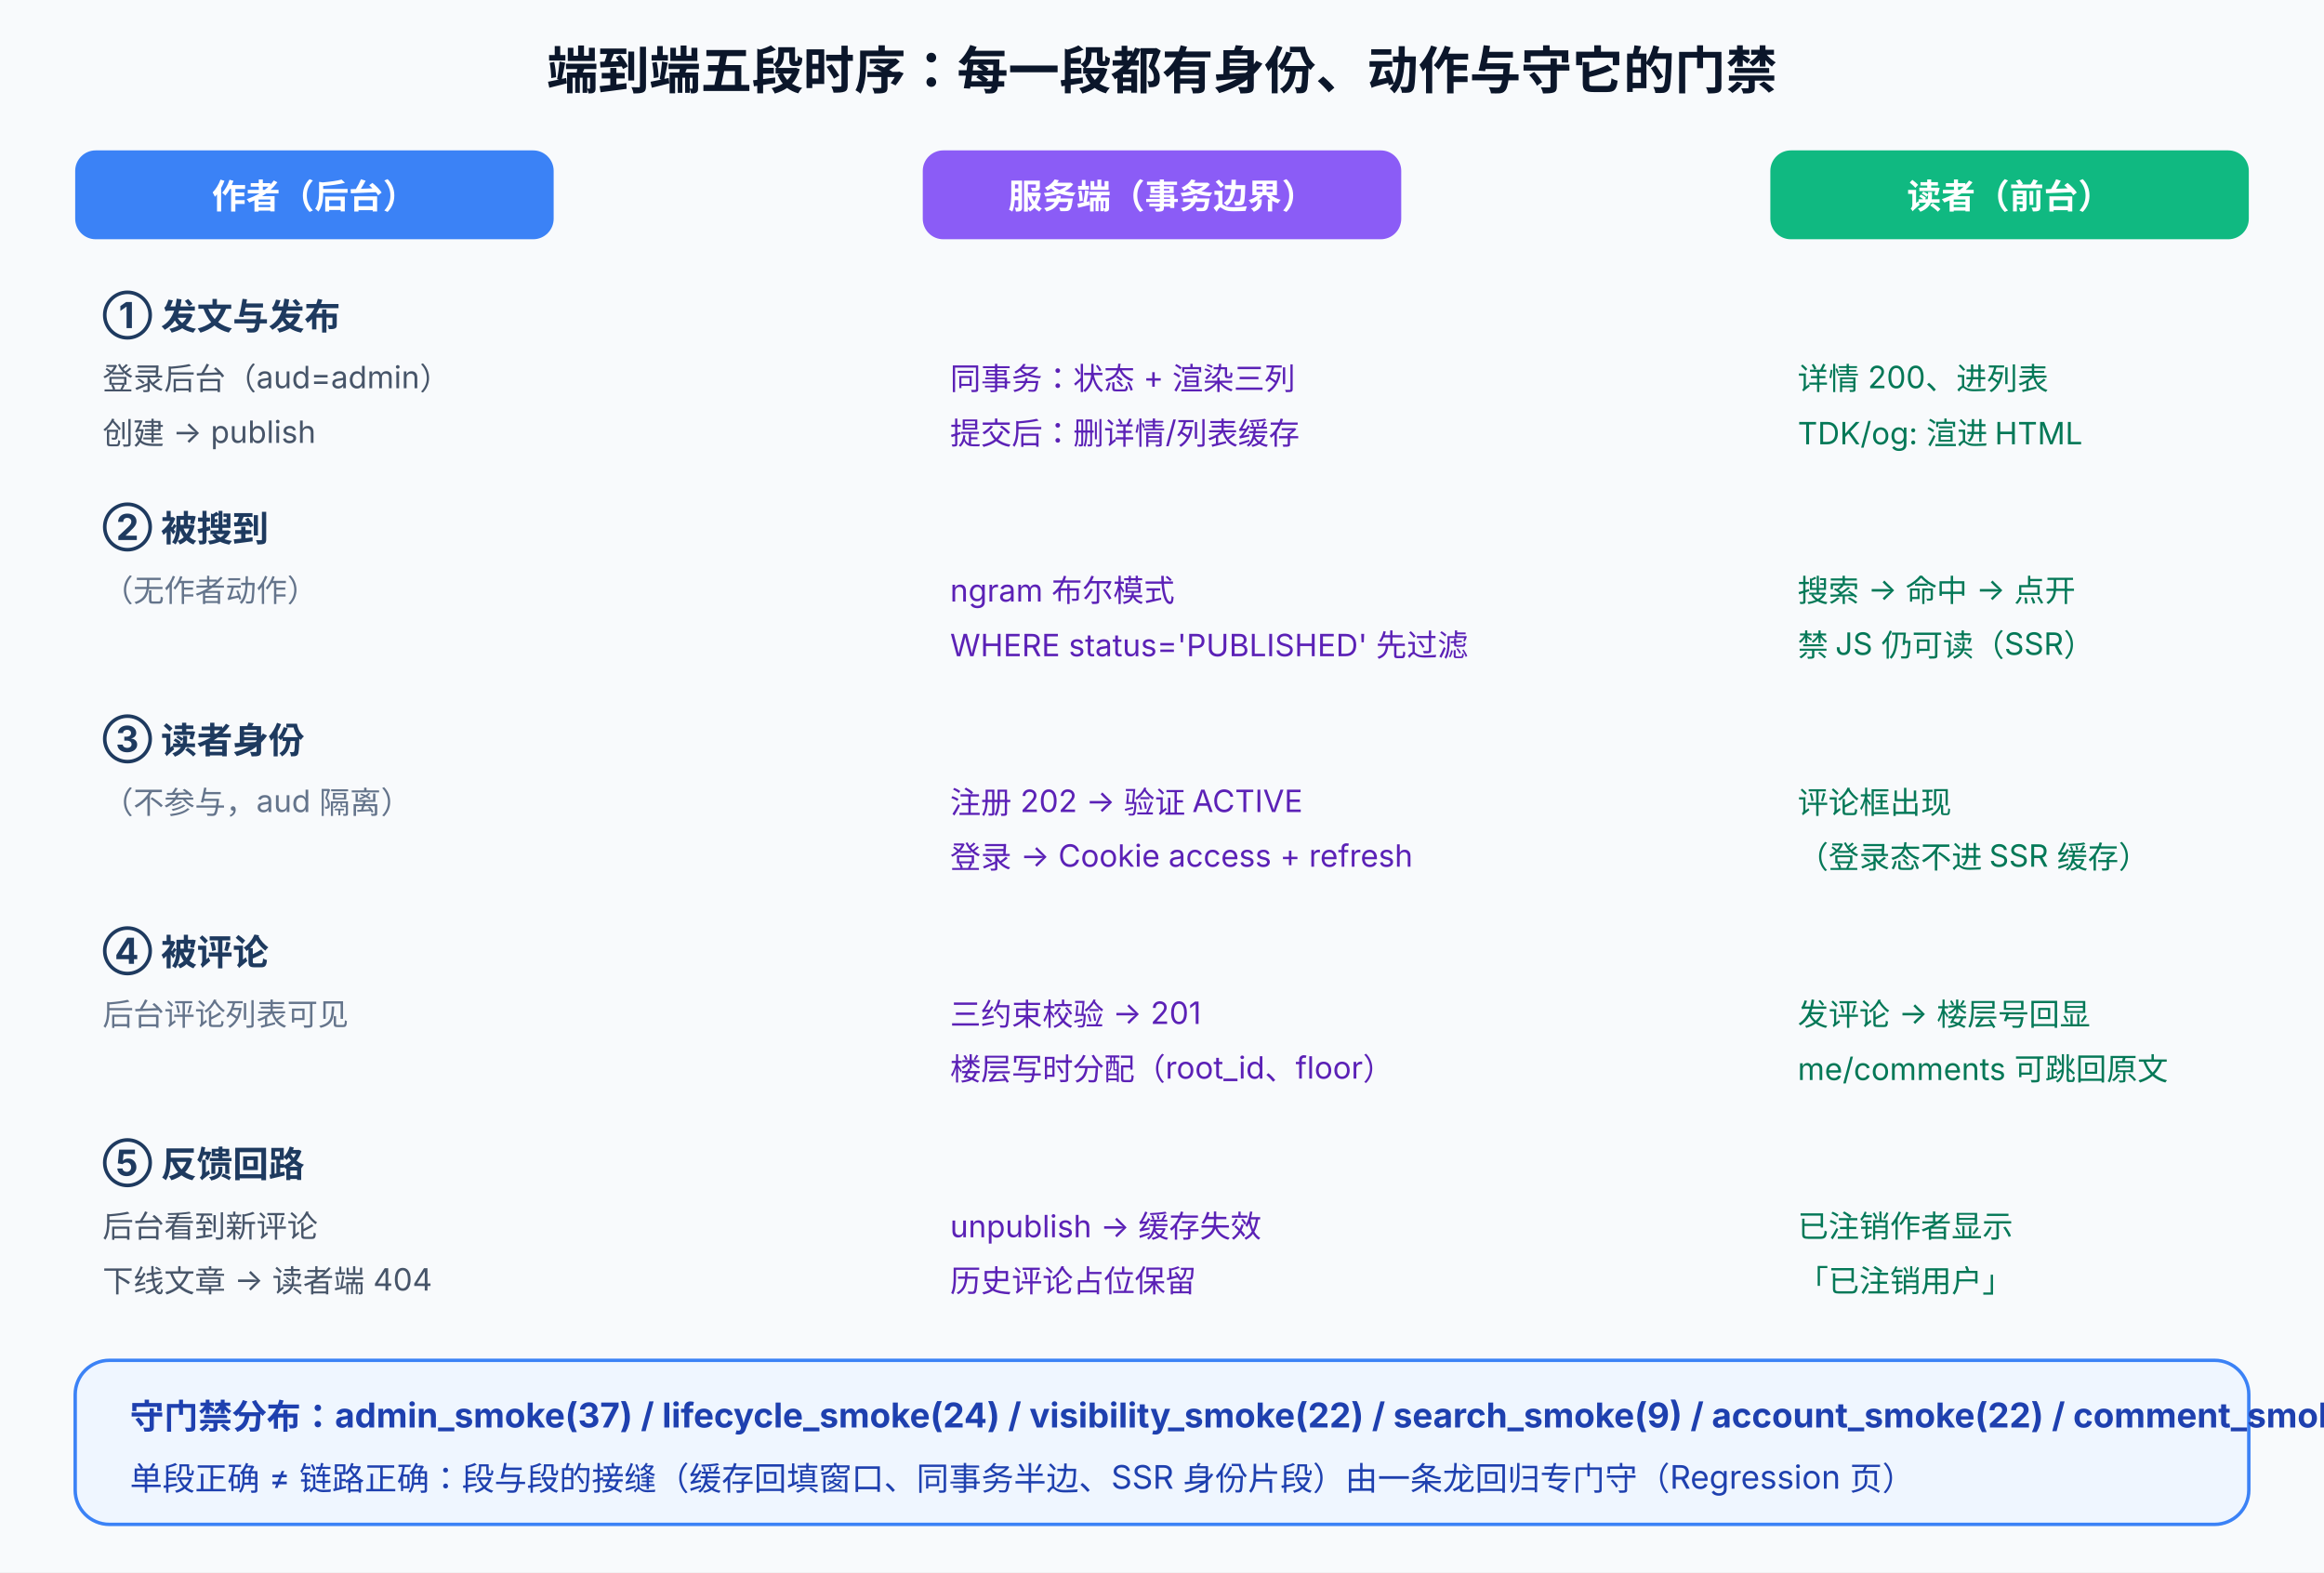
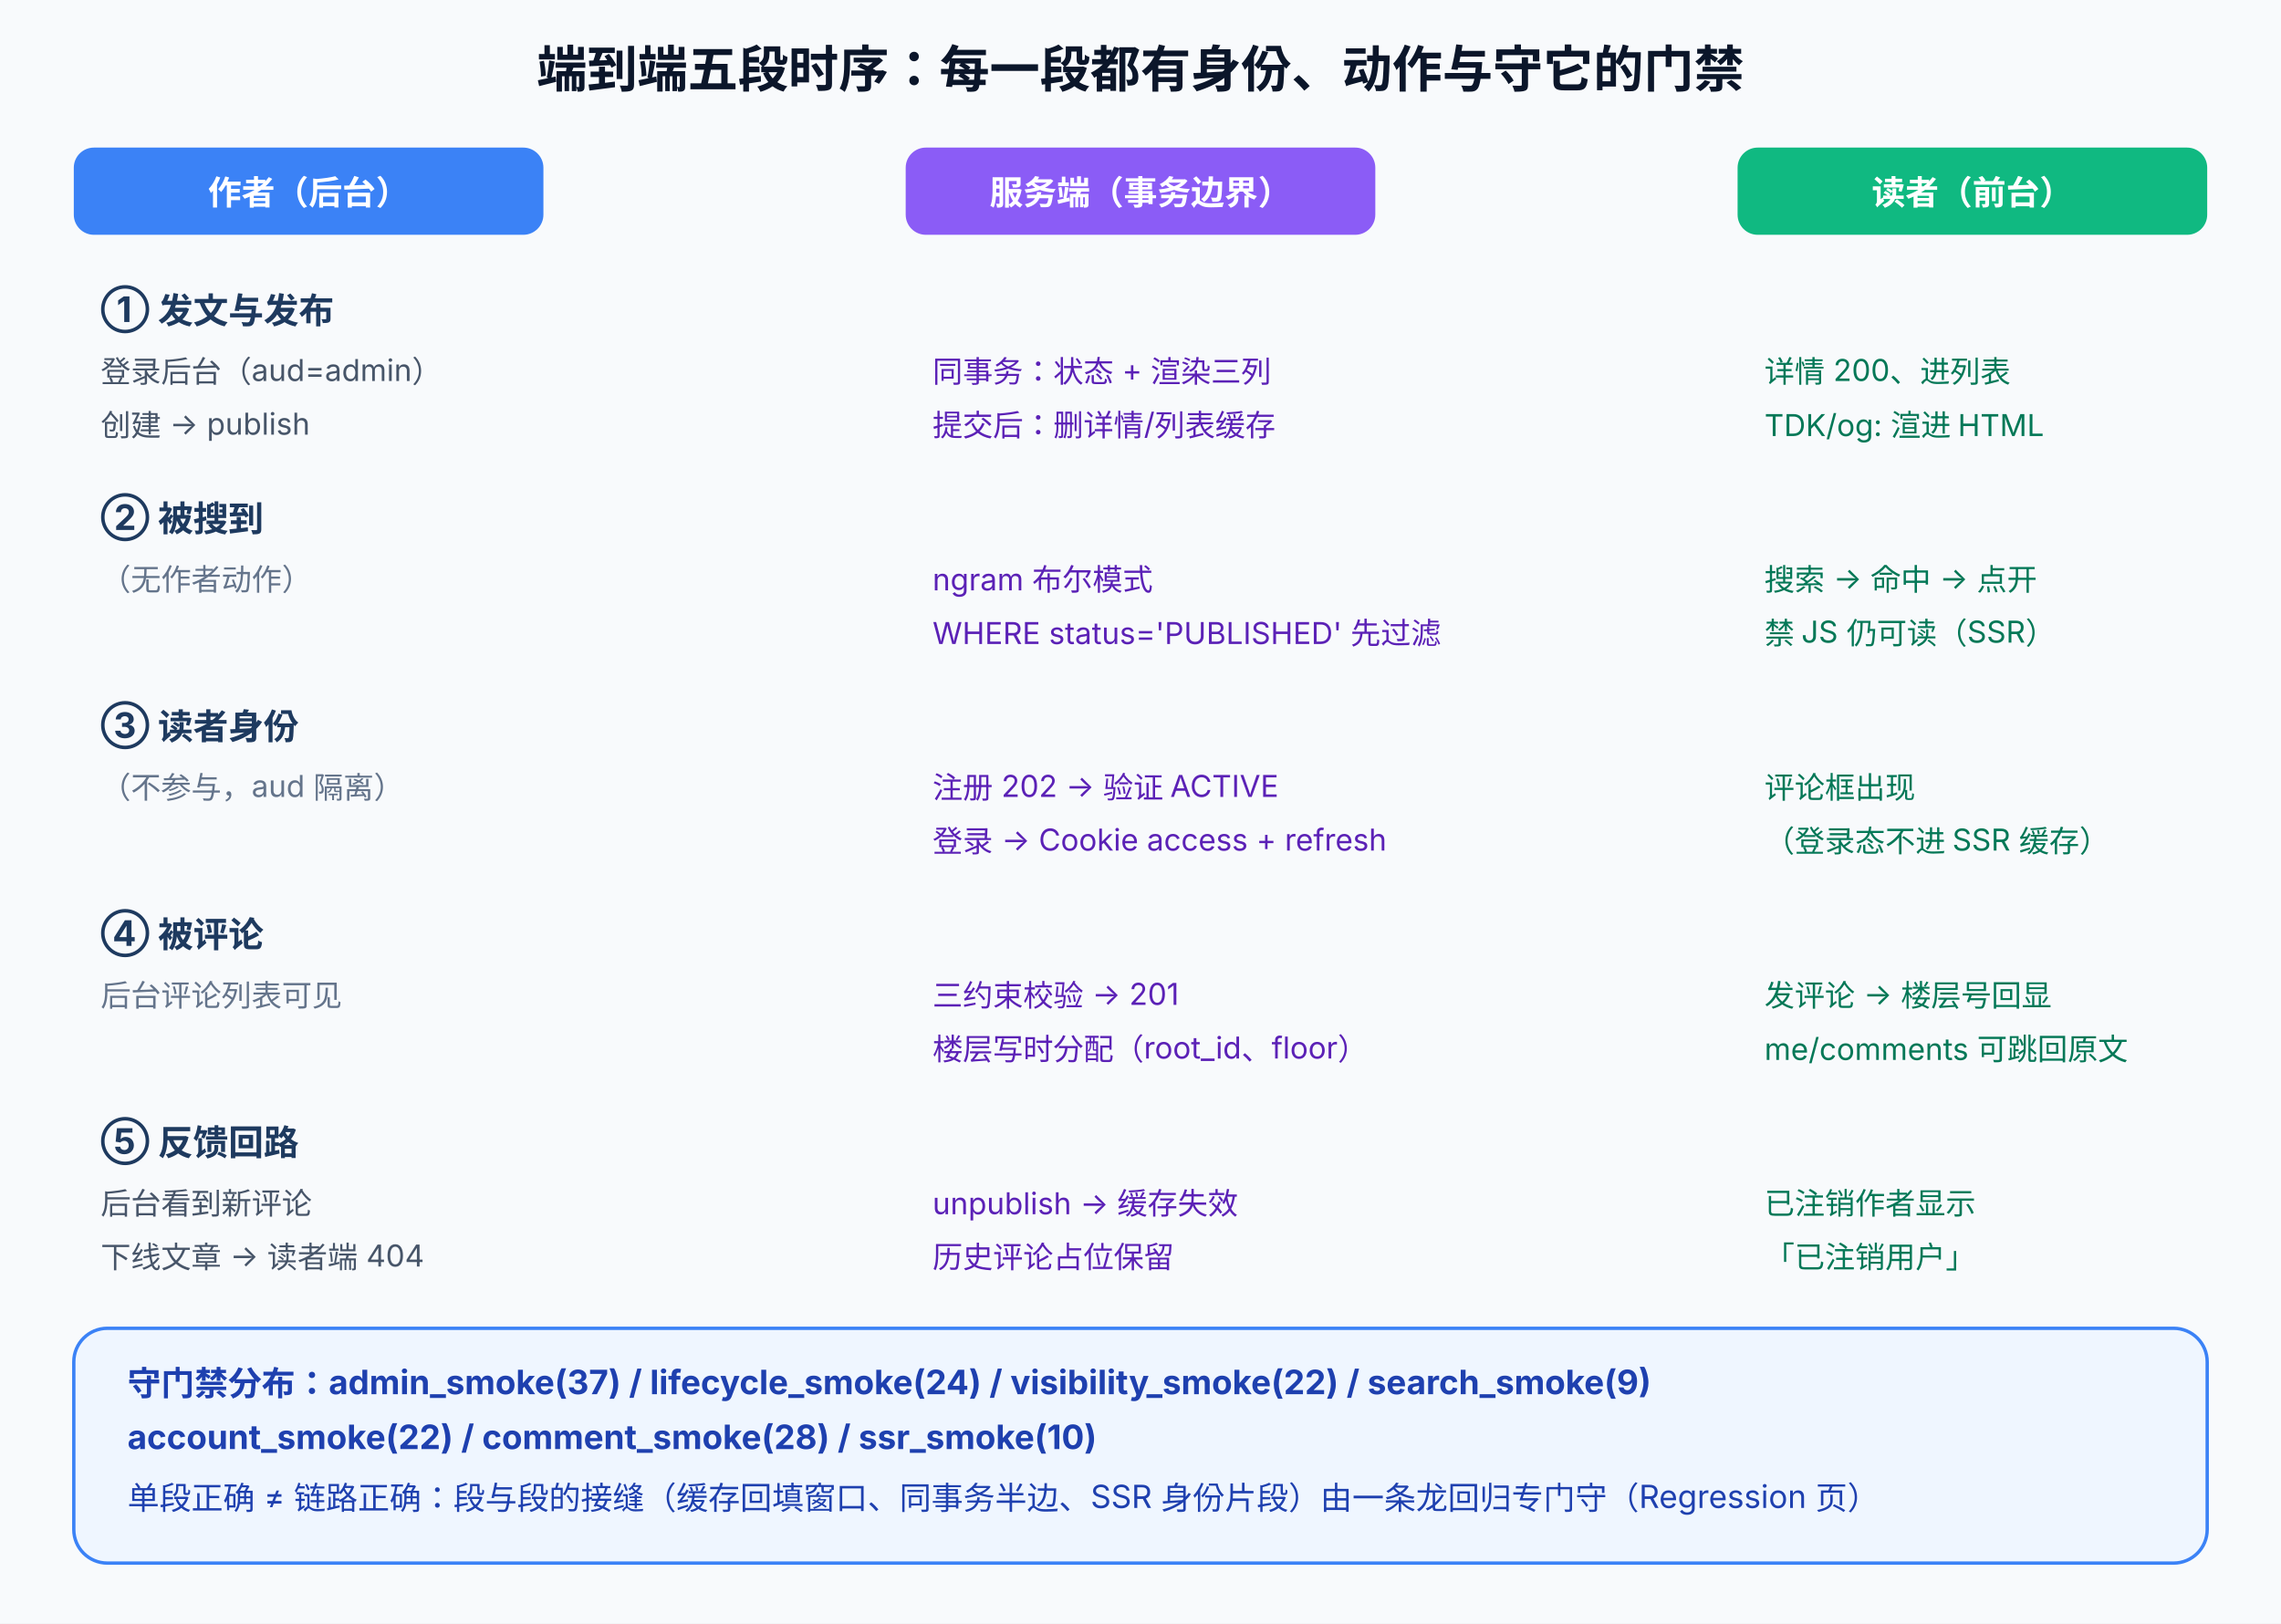
- <svg xmlns="http://www.w3.org/2000/svg" viewBox="0 0 680 460" font-family="-apple-system, 'PingFang SC', sans-serif">
-   <rect width="680" height="460" fill="#f8fafc" />
+ <svg xmlns="http://www.w3.org/2000/svg" viewBox="0 0 680 484" font-family="-apple-system, 'PingFang SC', sans-serif">
+   <rect width="680" height="484" fill="#f8fafc" />
  <text x="340" y="26" text-anchor="middle" font-size="15" font-weight="700" fill="#0b162a">端到端五段时序：每一段都有身份、动作与守它的门禁</text>
  <rect x="22" y="44" width="140" height="26" fill="#3b82f6" rx="6" />
  <text x="92" y="61" text-anchor="middle" font-size="10" font-weight="700" fill="#ffffff">作者（后台）</text>
  <rect x="270" y="44" width="140" height="26" fill="#8b5cf6" rx="6" />
  <text x="340" y="61" text-anchor="middle" font-size="10" font-weight="700" fill="#ffffff">服务端（事务边界）</text>
  <rect x="518" y="44" width="140" height="26" fill="#10b981" rx="6" />
  <text x="588" y="61" text-anchor="middle" font-size="10" font-weight="700" fill="#ffffff">读者（前台）</text>
  <text x="30" y="96" font-size="10.5" font-weight="700" fill="#1e3a5f">① 发文与发布</text>
  <text x="30" y="114" font-size="9" fill="#475569">登录后台（aud=admin）</text>
  <text x="30" y="130" font-size="9" fill="#475569">创建 → publish</text>
  <text x="278" y="114" font-size="9" fill="#5b21b6">同事务：状态 + 渲染三列</text>
  <text x="278" y="130" font-size="9" fill="#5b21b6">提交后：删详情/列表缓存</text>
  <text x="526" y="114" font-size="9" fill="#047857">详情 200、进列表</text>
  <text x="526" y="130" font-size="9" fill="#047857">TDK/og: 渲进 HTML</text>
  <text x="30" y="158" font-size="10.5" font-weight="700" fill="#1e3a5f">② 被搜到</text>
  <text x="30" y="176" font-size="9" fill="#64748b">（无作者动作）</text>
  <text x="278" y="176" font-size="9" fill="#5b21b6">ngram 布尔模式</text>
  <text x="278" y="192" font-size="9" fill="#5b21b6">WHERE status='PUBLISHED' 先过滤</text>
  <text x="526" y="176" font-size="9" fill="#047857">搜索 → 命中 → 点开</text>
  <text x="526" y="192" font-size="9" fill="#047857">禁 JS 仍可读（SSR）</text>
  <text x="30" y="220" font-size="10.5" font-weight="700" fill="#1e3a5f">③ 读者身份</text>
  <text x="30" y="238" font-size="9" fill="#64748b">（不参与，aud 隔离）</text>
  <text x="278" y="238" font-size="9" fill="#5b21b6">注册 202 → 验证 ACTIVE</text>
  <text x="278" y="254" font-size="9" fill="#5b21b6">登录 → Cookie access + refresh</text>
  <text x="526" y="238" font-size="9" fill="#047857">评论框出现</text>
  <text x="526" y="254" font-size="9" fill="#047857">（登录态不进 SSR 缓存）</text>
  <text x="30" y="282" font-size="10.5" font-weight="700" fill="#1e3a5f">④ 被评论</text>
  <text x="30" y="300" font-size="9" fill="#64748b">后台评论列表可见</text>
  <text x="278" y="300" font-size="9" fill="#5b21b6">三约束校验 → 201</text>
  <text x="278" y="316" font-size="9" fill="#5b21b6">楼层写时分配（root_id、floor）</text>
  <text x="526" y="300" font-size="9" fill="#047857">发评论 → 楼层号回显</text>
  <text x="526" y="316" font-size="9" fill="#047857">me/comments 可跳回原文</text>
  <text x="30" y="344" font-size="10.5" font-weight="700" fill="#1e3a5f">⑤ 反馈回路</text>
  <text x="30" y="362" font-size="9" fill="#475569">后台看到新评论</text>
  <text x="30" y="378" font-size="9" fill="#475569">下线文章 → 读者端 404</text>
  <text x="278" y="362" font-size="9" fill="#5b21b6">unpublish → 缓存失效</text>
  <text x="278" y="378" font-size="9" fill="#5b21b6">历史评论占位保留</text>
  <text x="526" y="362" font-size="9" fill="#047857">已注销作者显示</text>
  <text x="526" y="378" font-size="9" fill="#047857">「已注销用户」</text>
-   <rect x="22" y="398" width="636" height="48" rx="10" fill="#eff6ff" stroke="#3b82f6" />
-   <text x="38" y="418" font-size="10" font-weight="700" fill="#1e40af">守门禁分布：admin_smoke(37) / lifecycle_smoke(24) / visibility_smoke(22) / search_smoke(9) / account_smoke(22) / comment_smoke(28) / ssr_smoke(10)</text>
-   <text x="38" y="436" font-size="9.5" fill="#1e40af">单段正确 ≠ 链路正确：段与段的接缝（缓存回填窗口、同事务半边、SSR 身份片段）由一条龙回归专门守（Regression 页）</text>
+   <rect x="22" y="396" width="636" height="70" rx="10" fill="#eff6ff" stroke="#3b82f6" />
+   <text x="38" y="416" font-size="10" font-weight="700" fill="#1e40af">守门禁分布：admin_smoke(37) / lifecycle_smoke(24) / visibility_smoke(22) / search_smoke(9)</text>
+   <text x="38" y="432" font-size="10" font-weight="700" fill="#1e40af">account_smoke(22) / comment_smoke(28) / ssr_smoke(10)</text>
+   <text x="38" y="450" font-size="9.5" fill="#1e40af">单段正确 ≠ 链路正确：段与段的接缝（缓存回填窗口、同事务半边、SSR 身份片段）由一条龙回归专门守（Regression 页）</text>
</svg>
